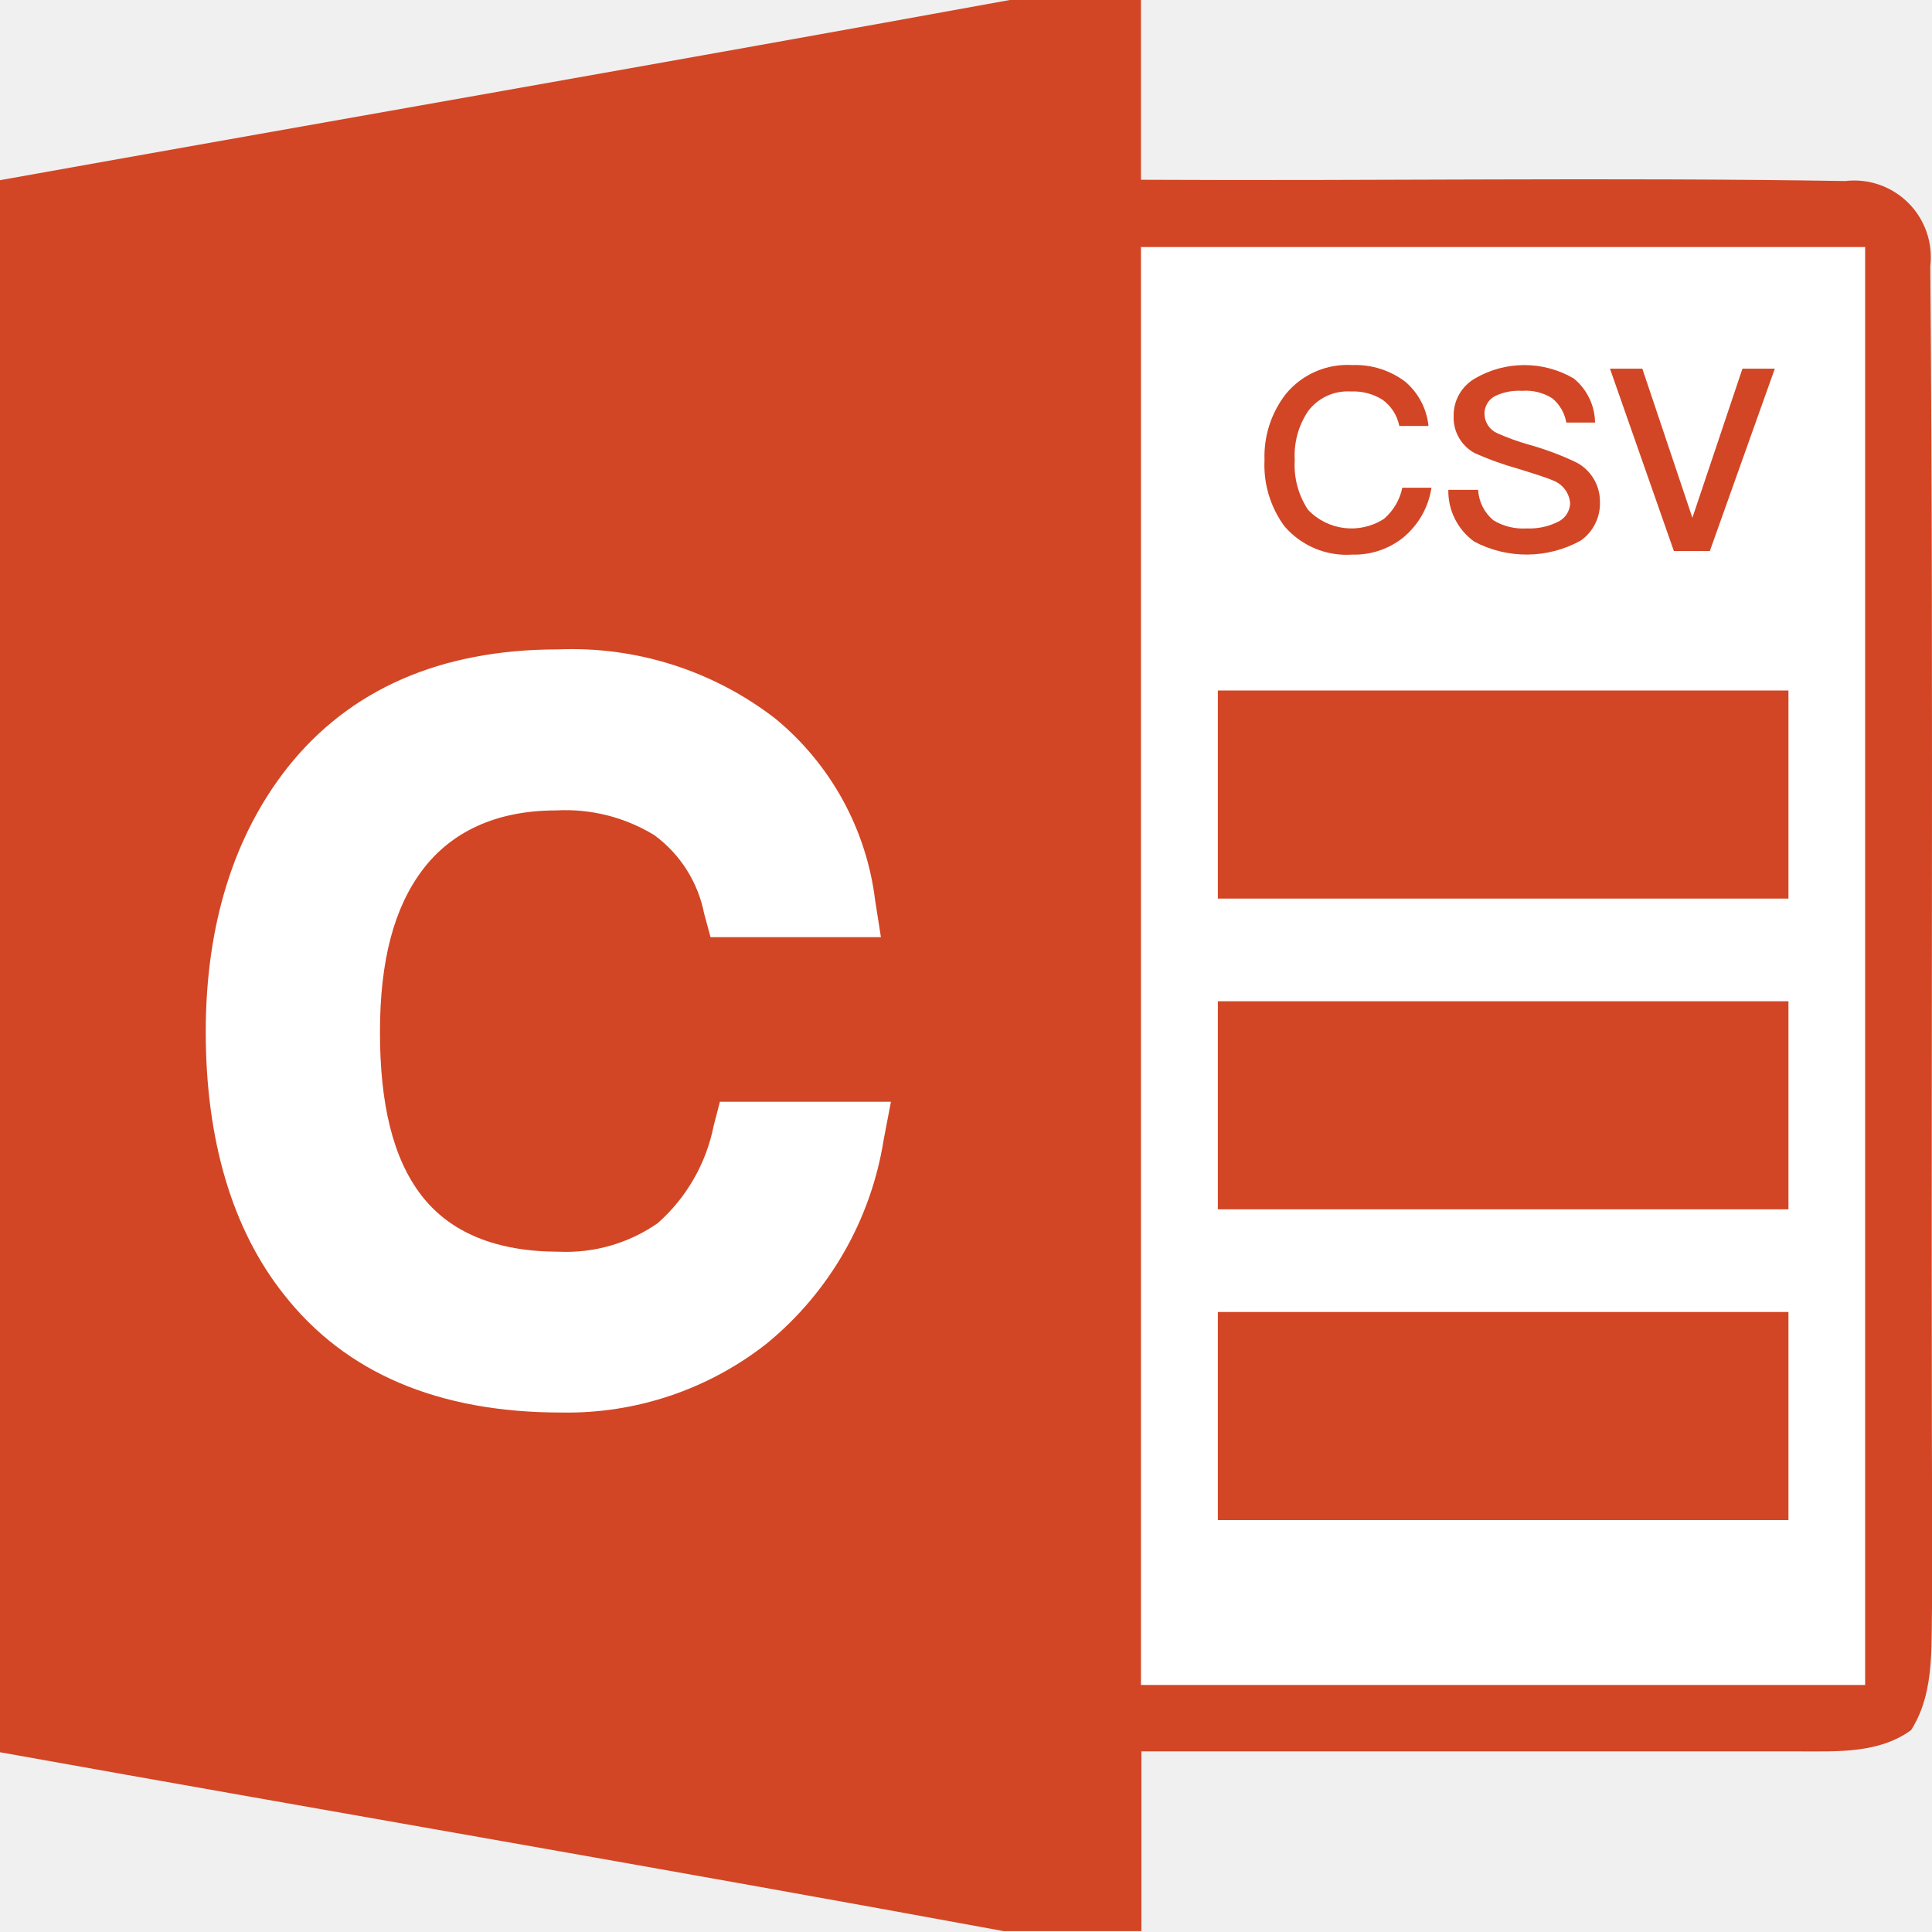
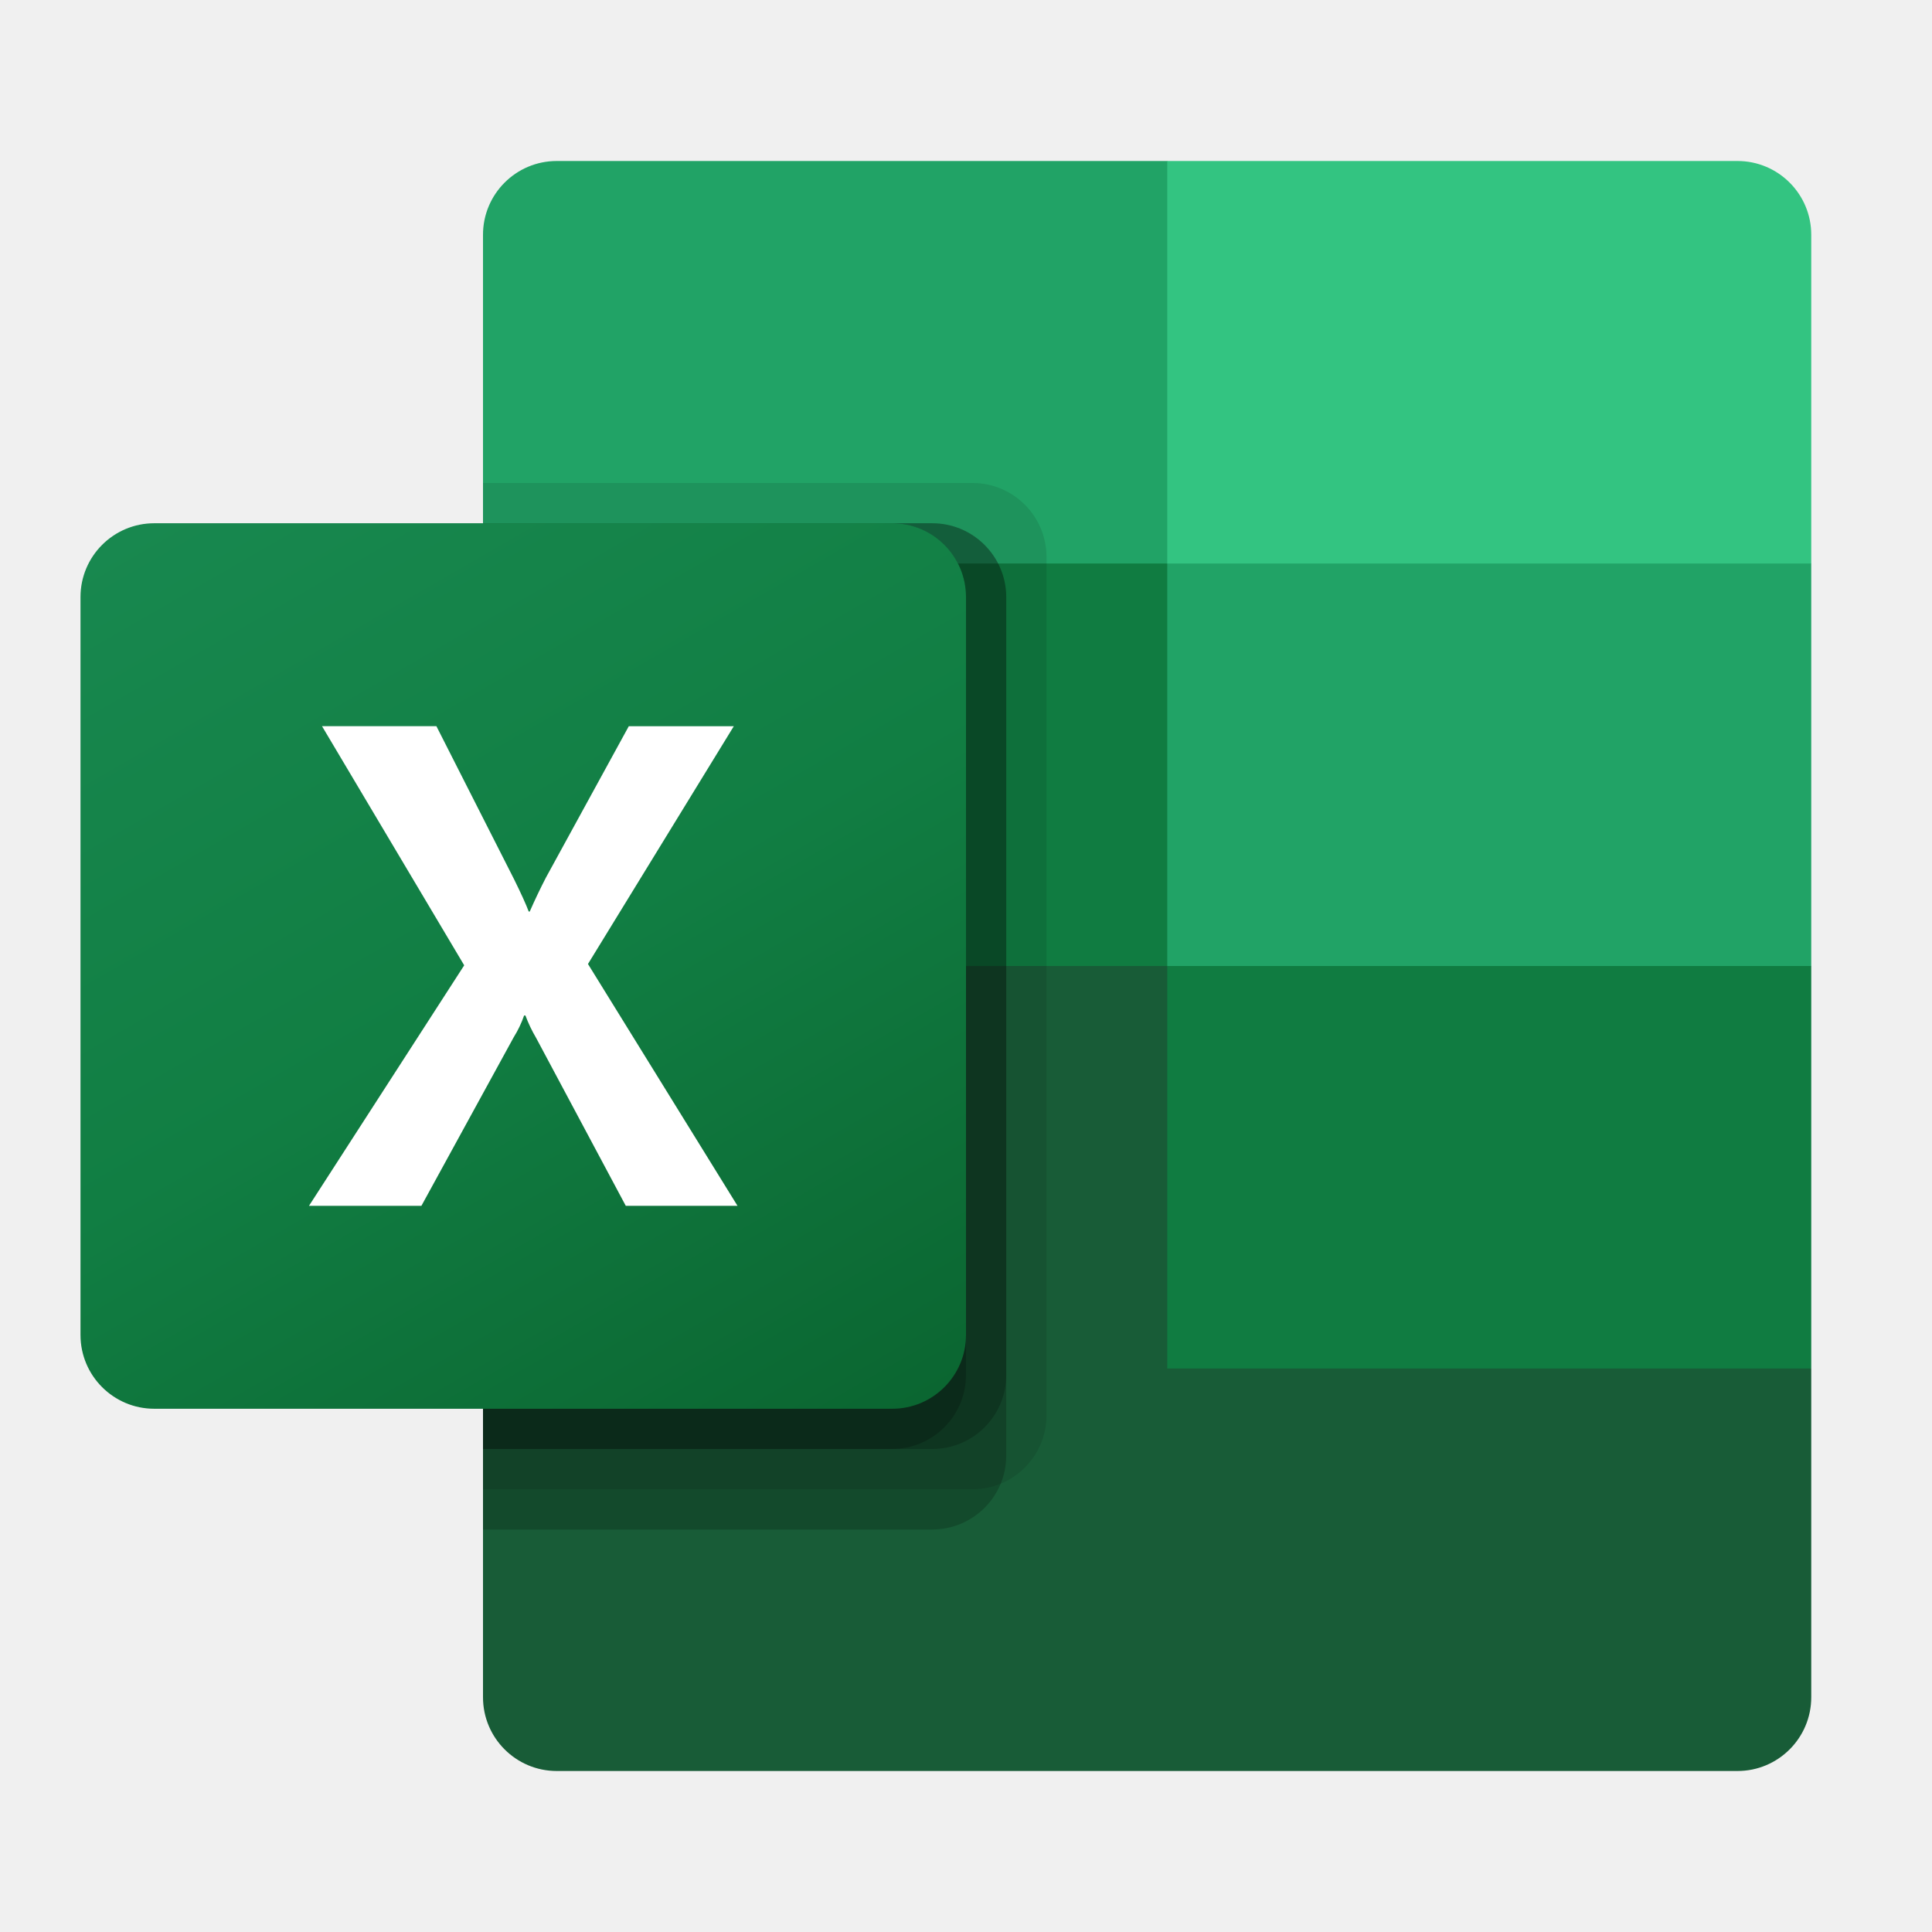
- <svg xmlns="http://www.w3.org/2000/svg" t="1791877880881" class="icon" viewBox="0 0 1024 1024" version="1.1" p-id="1789" width="200" height="200">
-   <path d="M535.198 0h69.539v95.277c124.176 0.677 248.352-1.355 373.205 0.677a40.639 40.639 0 0 1 45.155 45.155c1.919 234.58 0 469.272 1.129 703.852-1.129 24.045 2.258 50.686-11.289 72.022-17.046 12.418-38.946 11.289-58.814 11.289H604.963v95.277h-72.925C354.917 990.924 177.459 960.557 0 928.723V95.503C178.362 63.556 356.837 32.512 535.198 0z" fill="#D24625" p-id="1790" />
-   <path d="M604.737 130.949v762.102h383.817V130.949z m186.828 144.834a30.367 30.367 0 0 0 17.61 4.29 33.866 33.866 0 0 0 16.82-3.612 11.289 11.289 0 0 0 6.209-9.595 13.998 13.998 0 0 0-9.031-12.192c-1.919-0.903-8.128-3.048-18.852-6.322a167.638 167.638 0 0 1-22.577-8.128 21.336 21.336 0 0 1-11.289-19.529 22.577 22.577 0 0 1 11.289-20.094 51.815 51.815 0 0 1 52.38 0 30.705 30.705 0 0 1 11.289 23.368h-15.24a21.223 21.223 0 0 0-7.451-12.869 26.19 26.19 0 0 0-16.03-3.951 28.899 28.899 0 0 0-13.885 2.596 10.386 10.386 0 0 0-5.983 10.047 11.289 11.289 0 0 0 6.773 9.821 123.047 123.047 0 0 0 16.482 5.983 154.655 154.655 0 0 1 25.4 9.483 23.368 23.368 0 0 1 12.53 20.884 24.158 24.158 0 0 1-10.16 20.545 59.379 59.379 0 0 1-56.444 0.564A33.076 33.076 0 0 1 767.633 259.641h15.804a22.577 22.577 0 0 0 8.128 16.143zM670.211 243.836a53.96 53.96 0 0 1 11.289-34.995 42.333 42.333 0 0 1 35.334-15.353 43.687 43.687 0 0 1 28.109 8.918A35.559 35.559 0 0 1 757.135 225.774H741.669a22.577 22.577 0 0 0-9.031-13.998 29.125 29.125 0 0 0-16.707-4.29 26.19 26.19 0 0 0-22.577 10.386 41.994 41.994 0 0 0-7.112 25.964 42.897 42.897 0 0 0 6.999 26.303 31.721 31.721 0 0 0 40.301 4.854 29.464 29.464 0 0 0 9.708-16.482h15.466a42.671 42.671 0 0 1-15.127 26.528 41.43 41.43 0 0 1-26.867 8.918 43.349 43.349 0 0 1-36.011-15.127 54.75 54.75 0 0 1-10.499-34.995z m236.047 48.203h-19.078l-33.866-96.631h17.159l26.528 79.021 26.528-79.021h17.159z" fill="#FFFFFF" p-id="1791" />
-   <path d="M645.489 365.98h302.425v110.291H645.489zM645.489 530.683h302.425v110.291H645.489zM645.489 695.385h302.425v110.291H645.489z" fill="#D24625" p-id="1792" />
-   <path d="M381.559 583.966l-3.274 12.643a93.245 93.245 0 0 1-29.689 51.702 84.891 84.891 0 0 1-52.267 15.127c-33.189 0-57.685-10.047-72.925-29.802s-22.013-48.542-22.013-86.697 7.563-66.039 22.577-85.907 38.607-31.496 70.78-31.496a90.31 90.31 0 0 1 52.041 13.095 67.732 67.732 0 0 1 26.416 41.542l3.387 12.53h90.31l-3.048-19.417a148.108 148.108 0 0 0-53.057-96.519 176.33 176.33 0 0 0-115.032-36.575c-62.314 0-110.629 21.223-143.48 62.765-28.109 35.672-43.236 82.859-43.236 139.98s13.998 104.759 41.542 139.303c32.512 41.43 81.73 62.427 146.753 62.427A170.911 170.911 0 0 0 406.394 712.093a175.088 175.088 0 0 0 61.975-108.033l3.838-20.094z" fill="#FFFFFF" p-id="1793" />
+ <svg xmlns="http://www.w3.org/2000/svg" viewBox="0 0 48 48">
+   <defs>
+     <linearGradient id="xls-a" x1="5.822" y1="11.568" x2="20.178" y2="36.432" gradientUnits="userSpaceOnUse">
+       <stop offset="0" stop-color="#18884f" />
+       <stop offset=".5" stop-color="#117e43" />
+       <stop offset="1" stop-color="#0b6631" />
+     </linearGradient>
+   </defs>
+   <path d="M29 23l-17-3v22.167A1.833 1.833 0 0 0 13.833 44h29.334A1.833 1.833 0 0 0 45 42.167V34z" fill="#185c37" />
+   <path d="M29 4H13.833A1.833 1.833 0 0 0 12 5.833V14l17 10 9 3 7-3V14z" fill="#21a366" />
+   <path fill="#107c41" d="M12 14h17v10H12z" />
+   <path fill="none" d="M0 0h48v48H0z" />
+   <path d="M24.167 12H12v25h12.167A1.839 1.839 0 0 0 26 35.167V13.833A1.839 1.839 0 0 0 24.167 12z" opacity=".1" />
+   <path d="M23.167 13H12v25h11.167A1.839 1.839 0 0 0 25 36.167V14.833A1.839 1.839 0 0 0 23.167 13z" opacity=".2" />
+   <path d="M23.167 13H12v23h11.167A1.839 1.839 0 0 0 25 34.167V14.833A1.839 1.839 0 0 0 23.167 13z" opacity=".2" />
+   <path d="M22.167 13H12v23h10.167A1.839 1.839 0 0 0 24 34.167V14.833A1.839 1.839 0 0 0 22.167 13z" opacity=".2" />
+   <rect x="2" y="13" width="22" height="22" rx="1.833" fill="url(#xls-a)" />
+   <path d="M7.677 29.958l3.856-5.975L8 18.041h2.842l1.928 3.8c.178.361.3.629.366.806h.025q.19-.432.4-.839l2.061-3.765h2.609l-3.623 5.907 3.715 6.008h-2.776l-2.227-4.171a3.5 3.5 0 0 1-.266-.557h-.033a2.638 2.638 0 0 1-.258.54l-2.293 4.188z" fill="#fff" />
+   <path d="M43.167 4H29v10h16V5.833A1.833 1.833 0 0 0 43.167 4z" fill="#33c481" />
+   <path fill="#107c41" d="M29 24h16v10H29z" />
</svg>
